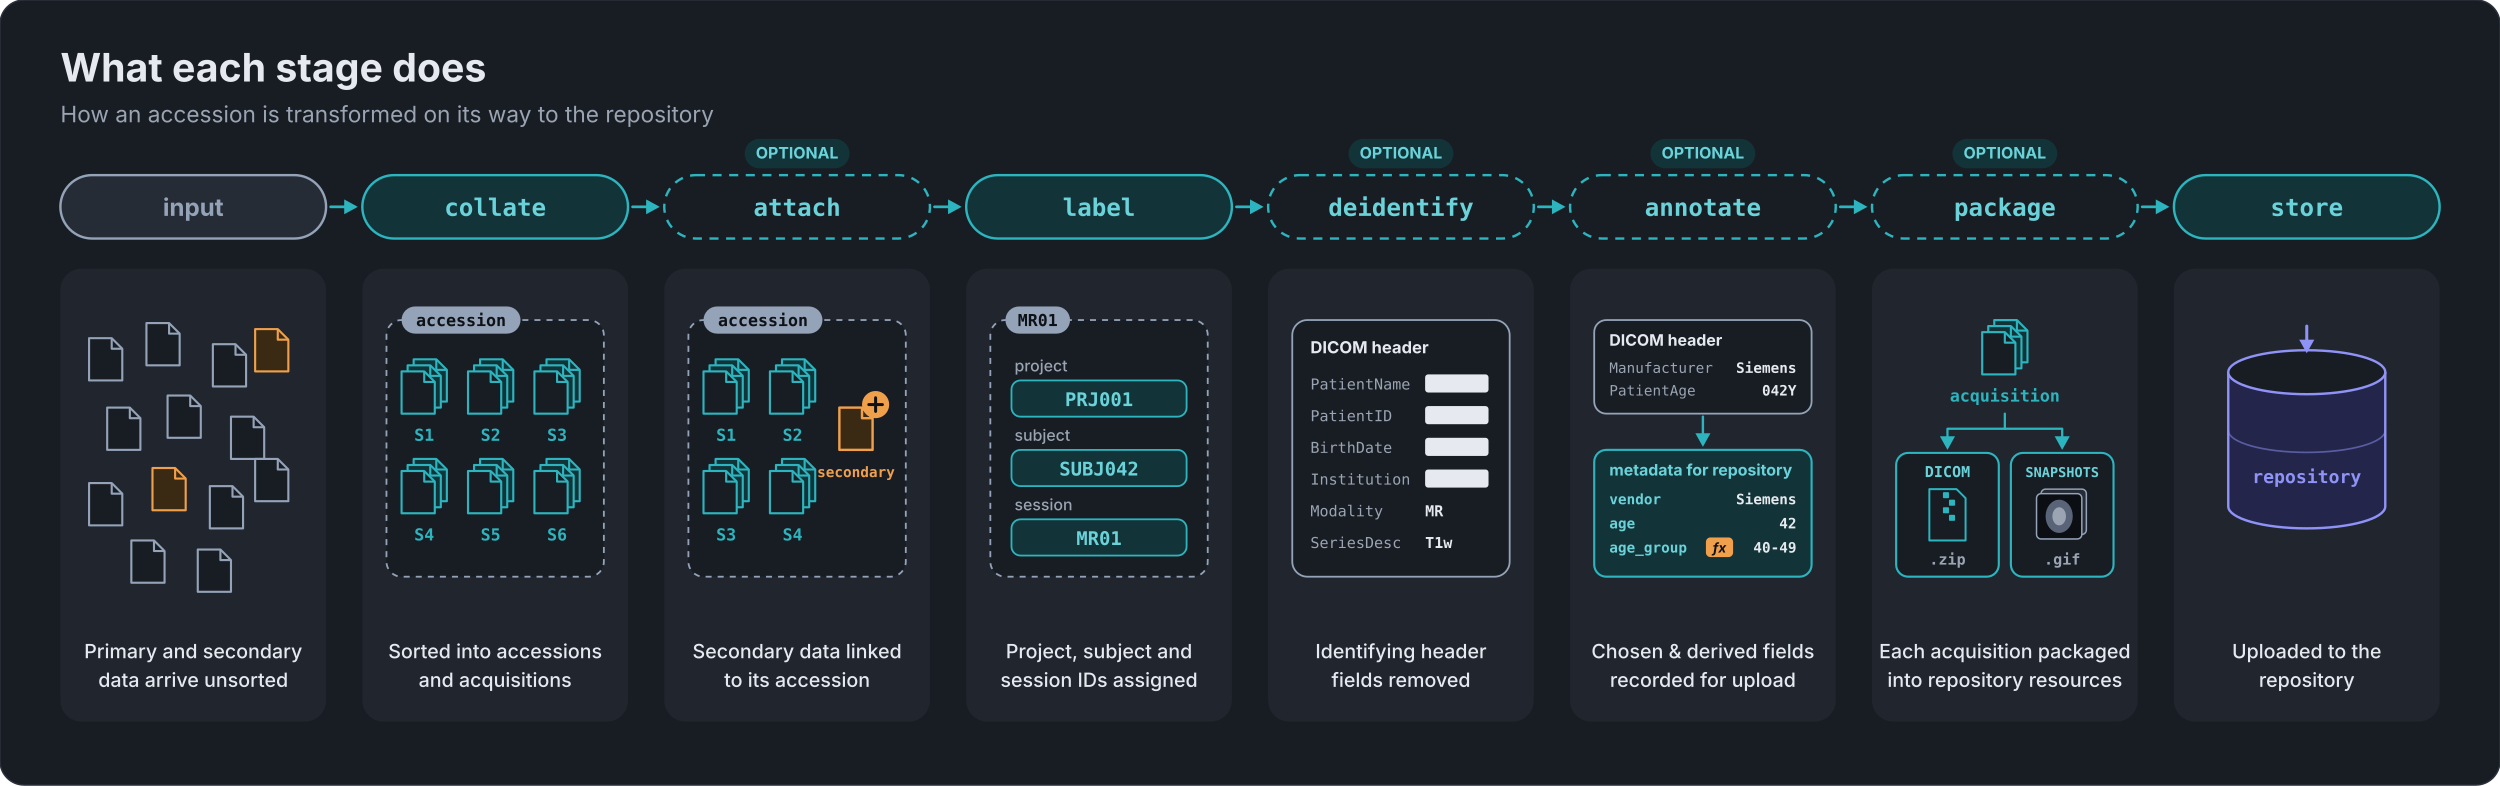
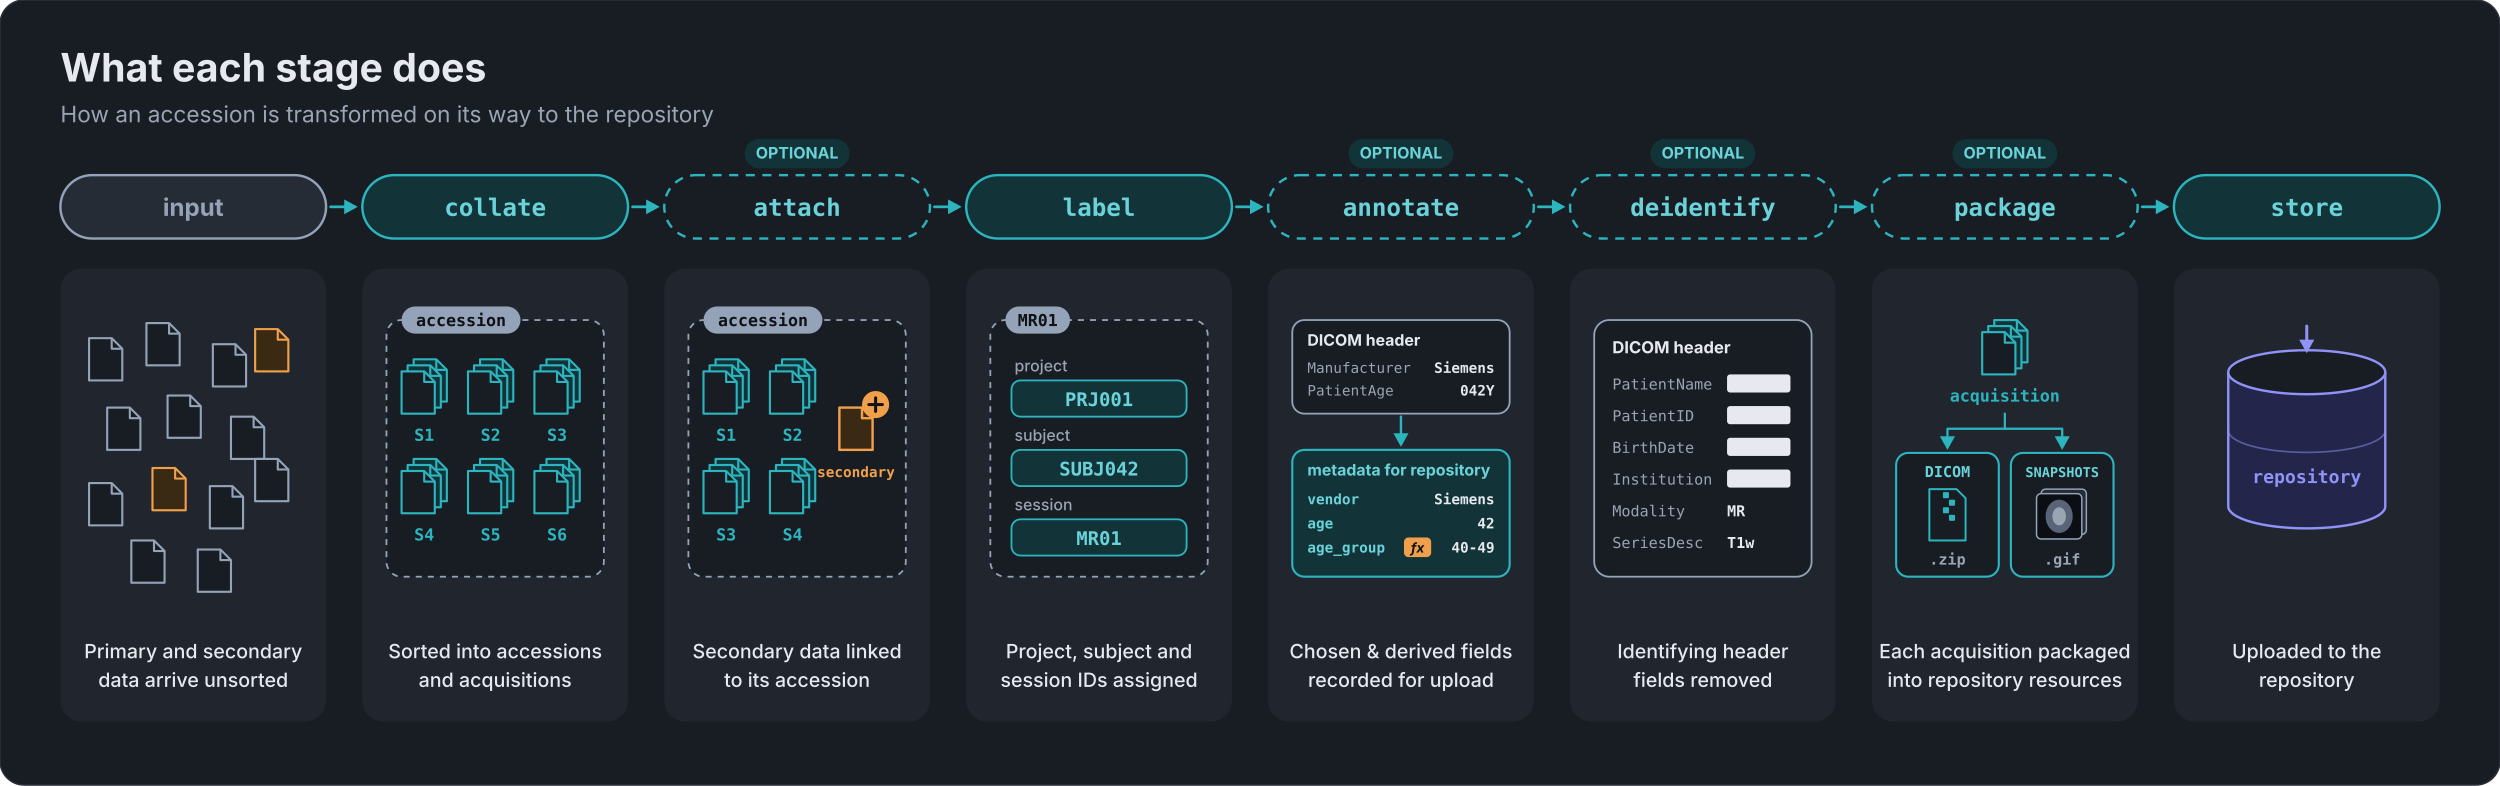
<svg xmlns="http://www.w3.org/2000/svg" width="1656" height="520" viewBox="0 0 1656 520">
  <g id="background">
    <rect x="0" y="0" width="1656" height="520" rx="16" fill="#181C23" stroke="#2A303A" stroke-width="1" />
  </g>
  <g id="title">
    <text x="40" y="54" font-family="Inter, 'Helvetica Neue', Helvetica, Arial, sans-serif" font-size="26" font-weight="700" fill="#E6EAF0" text-anchor="start">What each stage does</text>
    <text x="40" y="81" font-family="Inter, 'Helvetica Neue', Helvetica, Arial, sans-serif" font-size="15" font-weight="400" fill="#9AA4B2" text-anchor="start">How an accession is transformed on its way to the repository</text>
  </g>
  <g id="column-incoming">
    <g id="header">
      <rect x="40" y="116" width="176" height="42" rx="21" fill="#262C36" stroke="#94A3B8" stroke-width="1.6" />
      <text x="128.0" y="143" font-family="Inter, 'Helvetica Neue', Helvetica, Arial, sans-serif" font-size="16" font-weight="700" fill="#94A3B8" text-anchor="middle">input</text>
    </g>
    <rect x="40" y="178" width="176" height="300" rx="14" fill="#20252E" stroke="none" stroke-width="0" />
    <g id="illustration">
      <g id="file">
        <path d="M59.0,224 h15 l7,7 v21 h-22 z" fill="#181C23" stroke="#94A3B8" stroke-width="1.4" stroke-linejoin="round" />
        <path d="M74.0,224 v7 h7" fill="none" stroke="#94A3B8" stroke-width="1.4" stroke-linejoin="round" />
      </g>
      <g id="file-2">
        <path d="M97.0,214 h15 l7,7 v21 h-22 z" fill="#181C23" stroke="#94A3B8" stroke-width="1.4" stroke-linejoin="round" />
        <path d="M112.0,214 v7 h7" fill="none" stroke="#94A3B8" stroke-width="1.4" stroke-linejoin="round" />
      </g>
      <g id="file-3">
        <path d="M141.0,228 h15 l7,7 v21 h-22 z" fill="#181C23" stroke="#94A3B8" stroke-width="1.4" stroke-linejoin="round" />
        <path d="M156.0,228 v7 h7" fill="none" stroke="#94A3B8" stroke-width="1.4" stroke-linejoin="round" />
      </g>
      <g id="file-4">
        <path d="M169.0,218 h15 l7,7 v21 h-22 z" fill="#3A2A14" stroke="#F0A04B" stroke-width="1.4" stroke-linejoin="round" />
        <path d="M184.0,218 v7 h7" fill="none" stroke="#F0A04B" stroke-width="1.4" stroke-linejoin="round" />
      </g>
      <g id="file-5">
        <path d="M71.0,270 h15 l7,7 v21 h-22 z" fill="#181C23" stroke="#94A3B8" stroke-width="1.4" stroke-linejoin="round" />
        <path d="M86.0,270 v7 h7" fill="none" stroke="#94A3B8" stroke-width="1.4" stroke-linejoin="round" />
      </g>
      <g id="file-6">
        <path d="M111.0,262 h15 l7,7 v21 h-22 z" fill="#181C23" stroke="#94A3B8" stroke-width="1.4" stroke-linejoin="round" />
        <path d="M126.0,262 v7 h7" fill="none" stroke="#94A3B8" stroke-width="1.4" stroke-linejoin="round" />
      </g>
      <g id="file-7">
        <path d="M153.0,276 h15 l7,7 v21 h-22 z" fill="#181C23" stroke="#94A3B8" stroke-width="1.4" stroke-linejoin="round" />
        <path d="M168.0,276 v7 h7" fill="none" stroke="#94A3B8" stroke-width="1.4" stroke-linejoin="round" />
      </g>
      <g id="file-8">
        <path d="M59.0,320 h15 l7,7 v21 h-22 z" fill="#181C23" stroke="#94A3B8" stroke-width="1.4" stroke-linejoin="round" />
        <path d="M74.0,320 v7 h7" fill="none" stroke="#94A3B8" stroke-width="1.4" stroke-linejoin="round" />
      </g>
      <g id="file-9">
        <path d="M101.0,310 h15 l7,7 v21 h-22 z" fill="#3A2A14" stroke="#F0A04B" stroke-width="1.4" stroke-linejoin="round" />
        <path d="M116.0,310 v7 h7" fill="none" stroke="#F0A04B" stroke-width="1.4" stroke-linejoin="round" />
      </g>
      <g id="file-10">
        <path d="M139.0,322 h15 l7,7 v21 h-22 z" fill="#181C23" stroke="#94A3B8" stroke-width="1.4" stroke-linejoin="round" />
        <path d="M154.0,322 v7 h7" fill="none" stroke="#94A3B8" stroke-width="1.4" stroke-linejoin="round" />
      </g>
      <g id="file-11">
        <path d="M169.0,304 h15 l7,7 v21 h-22 z" fill="#181C23" stroke="#94A3B8" stroke-width="1.4" stroke-linejoin="round" />
        <path d="M184.0,304 v7 h7" fill="none" stroke="#94A3B8" stroke-width="1.4" stroke-linejoin="round" />
      </g>
      <g id="file-12">
        <path d="M87.0,358 h15 l7,7 v21 h-22 z" fill="#181C23" stroke="#94A3B8" stroke-width="1.4" stroke-linejoin="round" />
        <path d="M102.0,358 v7 h7" fill="none" stroke="#94A3B8" stroke-width="1.4" stroke-linejoin="round" />
      </g>
      <g id="file-13">
        <path d="M131.0,364 h15 l7,7 v21 h-22 z" fill="#181C23" stroke="#94A3B8" stroke-width="1.4" stroke-linejoin="round" />
        <path d="M146.0,364 v7 h7" fill="none" stroke="#94A3B8" stroke-width="1.4" stroke-linejoin="round" />
      </g>
    </g>
    <g id="caption">
      <text x="128.0" y="436" font-family="Inter, 'Helvetica Neue', Helvetica, Arial, sans-serif" font-size="13" font-weight="500" fill="#E6EAF0" text-anchor="middle">Primary and secondary</text>
      <text x="128.0" y="455" font-family="Inter, 'Helvetica Neue', Helvetica, Arial, sans-serif" font-size="13" font-weight="500" fill="#E6EAF0" text-anchor="middle">data arrive unsorted</text>
    </g>
  </g>
  <g id="column-collate">
    <g id="header-2">
      <rect x="240" y="116" width="176" height="42" rx="21" fill="#123438" stroke="#2CB5BF" stroke-width="1.6" />
      <text x="328.0" y="143" font-family="'JetBrains Mono', Menlo, Consolas, monospace" font-size="16" font-weight="700" fill="#6AD3DA" text-anchor="middle">collate</text>
    </g>
    <g id="arrow">
      <line x1="219" y1="137.0" x2="229.0" y2="137.0" stroke="#2CB5BF" stroke-width="1.8" stroke-linecap="round" />
      <polygon points="237.0,137.0 228.0,132.1 228.0,141.9" fill="#2CB5BF" />
    </g>
    <rect x="240" y="178" width="176" height="300" rx="14" fill="#20252E" stroke="none" stroke-width="0" />
    <g id="illustration-2">
      <rect x="256.0" y="212" width="144" height="170" rx="10" fill="#181C23" stroke="#94A3B8" stroke-width="1.2" stroke-dasharray="4 4" />
      <rect x="266.0" y="203" width="78.8" height="18" rx="9" fill="#94A3B8" stroke="none" stroke-width="0" />
      <text x="305.4" y="216" font-family="'JetBrains Mono', Menlo, Consolas, monospace" font-size="11" font-weight="600" fill="#0E1116" text-anchor="middle">accession</text>
      <g id="series">
        <g id="file-14">
          <path d="M274.0,238 h15 l7,7 v21 h-22 z" fill="#123438" stroke="#2CB5BF" stroke-width="1.4" stroke-linejoin="round" />
          <path d="M289.0,238 v7 h7" fill="none" stroke="#2CB5BF" stroke-width="1.4" stroke-linejoin="round" />
        </g>
        <g id="file-15">
          <path d="M270.0,242 h15 l7,7 v21 h-22 z" fill="#123438" stroke="#2CB5BF" stroke-width="1.4" stroke-linejoin="round" />
          <path d="M285.0,242 v7 h7" fill="none" stroke="#2CB5BF" stroke-width="1.4" stroke-linejoin="round" />
        </g>
        <g id="file-16">
          <path d="M266.0,246 h15 l7,7 v21 h-22 z" fill="#181C23" stroke="#2CB5BF" stroke-width="1.4" stroke-linejoin="round" />
          <path d="M281.0,246 v7 h7" fill="none" stroke="#2CB5BF" stroke-width="1.4" stroke-linejoin="round" />
        </g>
        <text x="281.0" y="292" font-family="'JetBrains Mono', Menlo, Consolas, monospace" font-size="11" font-weight="600" fill="#2CB5BF" text-anchor="middle">S1</text>
      </g>
      <g id="series-2">
        <g id="file-17">
          <path d="M318.0,238 h15 l7,7 v21 h-22 z" fill="#123438" stroke="#2CB5BF" stroke-width="1.4" stroke-linejoin="round" />
          <path d="M333.0,238 v7 h7" fill="none" stroke="#2CB5BF" stroke-width="1.4" stroke-linejoin="round" />
        </g>
        <g id="file-18">
          <path d="M314.0,242 h15 l7,7 v21 h-22 z" fill="#123438" stroke="#2CB5BF" stroke-width="1.4" stroke-linejoin="round" />
          <path d="M329.0,242 v7 h7" fill="none" stroke="#2CB5BF" stroke-width="1.4" stroke-linejoin="round" />
        </g>
        <g id="file-19">
          <path d="M310.0,246 h15 l7,7 v21 h-22 z" fill="#181C23" stroke="#2CB5BF" stroke-width="1.4" stroke-linejoin="round" />
          <path d="M325.0,246 v7 h7" fill="none" stroke="#2CB5BF" stroke-width="1.4" stroke-linejoin="round" />
        </g>
        <text x="325.0" y="292" font-family="'JetBrains Mono', Menlo, Consolas, monospace" font-size="11" font-weight="600" fill="#2CB5BF" text-anchor="middle">S2</text>
      </g>
      <g id="series-3">
        <g id="file-20">
          <path d="M362.0,238 h15 l7,7 v21 h-22 z" fill="#123438" stroke="#2CB5BF" stroke-width="1.4" stroke-linejoin="round" />
          <path d="M377.0,238 v7 h7" fill="none" stroke="#2CB5BF" stroke-width="1.4" stroke-linejoin="round" />
        </g>
        <g id="file-21">
          <path d="M358.0,242 h15 l7,7 v21 h-22 z" fill="#123438" stroke="#2CB5BF" stroke-width="1.4" stroke-linejoin="round" />
          <path d="M373.0,242 v7 h7" fill="none" stroke="#2CB5BF" stroke-width="1.4" stroke-linejoin="round" />
        </g>
        <g id="file-22">
          <path d="M354.0,246 h15 l7,7 v21 h-22 z" fill="#181C23" stroke="#2CB5BF" stroke-width="1.4" stroke-linejoin="round" />
          <path d="M369.0,246 v7 h7" fill="none" stroke="#2CB5BF" stroke-width="1.4" stroke-linejoin="round" />
        </g>
        <text x="369.0" y="292" font-family="'JetBrains Mono', Menlo, Consolas, monospace" font-size="11" font-weight="600" fill="#2CB5BF" text-anchor="middle">S3</text>
      </g>
      <g id="series-4">
        <g id="file-23">
          <path d="M274.0,304 h15 l7,7 v21 h-22 z" fill="#123438" stroke="#2CB5BF" stroke-width="1.4" stroke-linejoin="round" />
          <path d="M289.0,304 v7 h7" fill="none" stroke="#2CB5BF" stroke-width="1.4" stroke-linejoin="round" />
        </g>
        <g id="file-24">
          <path d="M270.0,308 h15 l7,7 v21 h-22 z" fill="#123438" stroke="#2CB5BF" stroke-width="1.4" stroke-linejoin="round" />
          <path d="M285.0,308 v7 h7" fill="none" stroke="#2CB5BF" stroke-width="1.4" stroke-linejoin="round" />
        </g>
        <g id="file-25">
          <path d="M266.0,312 h15 l7,7 v21 h-22 z" fill="#181C23" stroke="#2CB5BF" stroke-width="1.4" stroke-linejoin="round" />
          <path d="M281.0,312 v7 h7" fill="none" stroke="#2CB5BF" stroke-width="1.4" stroke-linejoin="round" />
        </g>
        <text x="281.0" y="358" font-family="'JetBrains Mono', Menlo, Consolas, monospace" font-size="11" font-weight="600" fill="#2CB5BF" text-anchor="middle">S4</text>
      </g>
      <g id="series-5">
        <g id="file-26">
          <path d="M318.0,304 h15 l7,7 v21 h-22 z" fill="#123438" stroke="#2CB5BF" stroke-width="1.4" stroke-linejoin="round" />
          <path d="M333.0,304 v7 h7" fill="none" stroke="#2CB5BF" stroke-width="1.4" stroke-linejoin="round" />
        </g>
        <g id="file-27">
          <path d="M314.0,308 h15 l7,7 v21 h-22 z" fill="#123438" stroke="#2CB5BF" stroke-width="1.4" stroke-linejoin="round" />
          <path d="M329.0,308 v7 h7" fill="none" stroke="#2CB5BF" stroke-width="1.4" stroke-linejoin="round" />
        </g>
        <g id="file-28">
          <path d="M310.0,312 h15 l7,7 v21 h-22 z" fill="#181C23" stroke="#2CB5BF" stroke-width="1.4" stroke-linejoin="round" />
          <path d="M325.0,312 v7 h7" fill="none" stroke="#2CB5BF" stroke-width="1.4" stroke-linejoin="round" />
        </g>
        <text x="325.0" y="358" font-family="'JetBrains Mono', Menlo, Consolas, monospace" font-size="11" font-weight="600" fill="#2CB5BF" text-anchor="middle">S5</text>
      </g>
      <g id="series-6">
        <g id="file-29">
          <path d="M362.0,304 h15 l7,7 v21 h-22 z" fill="#123438" stroke="#2CB5BF" stroke-width="1.4" stroke-linejoin="round" />
          <path d="M377.0,304 v7 h7" fill="none" stroke="#2CB5BF" stroke-width="1.4" stroke-linejoin="round" />
        </g>
        <g id="file-30">
          <path d="M358.0,308 h15 l7,7 v21 h-22 z" fill="#123438" stroke="#2CB5BF" stroke-width="1.4" stroke-linejoin="round" />
          <path d="M373.0,308 v7 h7" fill="none" stroke="#2CB5BF" stroke-width="1.4" stroke-linejoin="round" />
        </g>
        <g id="file-31">
          <path d="M354.0,312 h15 l7,7 v21 h-22 z" fill="#181C23" stroke="#2CB5BF" stroke-width="1.4" stroke-linejoin="round" />
          <path d="M369.0,312 v7 h7" fill="none" stroke="#2CB5BF" stroke-width="1.4" stroke-linejoin="round" />
        </g>
        <text x="369.0" y="358" font-family="'JetBrains Mono', Menlo, Consolas, monospace" font-size="11" font-weight="600" fill="#2CB5BF" text-anchor="middle">S6</text>
      </g>
    </g>
    <g id="caption-2">
      <text x="328.0" y="436" font-family="Inter, 'Helvetica Neue', Helvetica, Arial, sans-serif" font-size="13" font-weight="500" fill="#E6EAF0" text-anchor="middle">Sorted into accessions</text>
      <text x="328.0" y="455" font-family="Inter, 'Helvetica Neue', Helvetica, Arial, sans-serif" font-size="13" font-weight="500" fill="#E6EAF0" text-anchor="middle">and acquisitions</text>
    </g>
  </g>
  <g id="column-attach">
    <g id="header-3">
      <rect x="440" y="116" width="176" height="42" rx="21" fill="#181C23" stroke="#2CB5BF" stroke-width="1.6" stroke-dasharray="6 5" />
      <text x="528.0" y="143" font-family="'JetBrains Mono', Menlo, Consolas, monospace" font-size="16" font-weight="700" fill="#6AD3DA" text-anchor="middle">attach</text>
    </g>
    <g id="tag">
      <rect x="493.28" y="92" width="69.44" height="19.5" rx="9.75" fill="#123438" stroke="none" stroke-width="0" />
      <text x="528.0" y="105.0" font-family="Inter, 'Helvetica Neue', Helvetica, Arial, sans-serif" font-size="10.5" font-weight="700" fill="#6AD3DA" text-anchor="middle">OPTIONAL</text>
    </g>
    <g id="arrow-2">
      <line x1="419" y1="137.0" x2="429.0" y2="137.0" stroke="#2CB5BF" stroke-width="1.8" stroke-linecap="round" />
      <polygon points="437.0,137.0 428.0,132.1 428.0,141.9" fill="#2CB5BF" />
    </g>
    <rect x="440" y="178" width="176" height="300" rx="14" fill="#20252E" stroke="none" stroke-width="0" />
    <g id="illustration-3">
      <rect x="456.0" y="212" width="144" height="170" rx="10" fill="#181C23" stroke="#94A3B8" stroke-width="1.2" stroke-dasharray="4 4" />
      <rect x="466.0" y="203" width="78.8" height="18" rx="9" fill="#94A3B8" stroke="none" stroke-width="0" />
      <text x="505.4" y="216" font-family="'JetBrains Mono', Menlo, Consolas, monospace" font-size="11" font-weight="600" fill="#0E1116" text-anchor="middle">accession</text>
      <g id="series-7">
        <g id="file-32">
          <path d="M474.0,238 h15 l7,7 v21 h-22 z" fill="#123438" stroke="#2CB5BF" stroke-width="1.4" stroke-linejoin="round" />
          <path d="M489.0,238 v7 h7" fill="none" stroke="#2CB5BF" stroke-width="1.4" stroke-linejoin="round" />
        </g>
        <g id="file-33">
          <path d="M470.0,242 h15 l7,7 v21 h-22 z" fill="#123438" stroke="#2CB5BF" stroke-width="1.4" stroke-linejoin="round" />
          <path d="M485.0,242 v7 h7" fill="none" stroke="#2CB5BF" stroke-width="1.4" stroke-linejoin="round" />
        </g>
        <g id="file-34">
          <path d="M466.0,246 h15 l7,7 v21 h-22 z" fill="#181C23" stroke="#2CB5BF" stroke-width="1.4" stroke-linejoin="round" />
          <path d="M481.0,246 v7 h7" fill="none" stroke="#2CB5BF" stroke-width="1.4" stroke-linejoin="round" />
        </g>
        <text x="481.0" y="292" font-family="'JetBrains Mono', Menlo, Consolas, monospace" font-size="11" font-weight="600" fill="#2CB5BF" text-anchor="middle">S1</text>
      </g>
      <g id="series-8">
        <g id="file-35">
          <path d="M518.0,238 h15 l7,7 v21 h-22 z" fill="#123438" stroke="#2CB5BF" stroke-width="1.4" stroke-linejoin="round" />
          <path d="M533.0,238 v7 h7" fill="none" stroke="#2CB5BF" stroke-width="1.4" stroke-linejoin="round" />
        </g>
        <g id="file-36">
          <path d="M514.0,242 h15 l7,7 v21 h-22 z" fill="#123438" stroke="#2CB5BF" stroke-width="1.4" stroke-linejoin="round" />
          <path d="M529.0,242 v7 h7" fill="none" stroke="#2CB5BF" stroke-width="1.4" stroke-linejoin="round" />
        </g>
        <g id="file-37">
          <path d="M510.0,246 h15 l7,7 v21 h-22 z" fill="#181C23" stroke="#2CB5BF" stroke-width="1.4" stroke-linejoin="round" />
          <path d="M525.0,246 v7 h7" fill="none" stroke="#2CB5BF" stroke-width="1.4" stroke-linejoin="round" />
        </g>
        <text x="525.0" y="292" font-family="'JetBrains Mono', Menlo, Consolas, monospace" font-size="11" font-weight="600" fill="#2CB5BF" text-anchor="middle">S2</text>
      </g>
      <g id="series-9">
        <g id="file-38">
          <path d="M474.0,304 h15 l7,7 v21 h-22 z" fill="#123438" stroke="#2CB5BF" stroke-width="1.4" stroke-linejoin="round" />
          <path d="M489.0,304 v7 h7" fill="none" stroke="#2CB5BF" stroke-width="1.4" stroke-linejoin="round" />
        </g>
        <g id="file-39">
          <path d="M470.0,308 h15 l7,7 v21 h-22 z" fill="#123438" stroke="#2CB5BF" stroke-width="1.4" stroke-linejoin="round" />
          <path d="M485.0,308 v7 h7" fill="none" stroke="#2CB5BF" stroke-width="1.4" stroke-linejoin="round" />
        </g>
        <g id="file-40">
          <path d="M466.0,312 h15 l7,7 v21 h-22 z" fill="#181C23" stroke="#2CB5BF" stroke-width="1.4" stroke-linejoin="round" />
          <path d="M481.0,312 v7 h7" fill="none" stroke="#2CB5BF" stroke-width="1.4" stroke-linejoin="round" />
        </g>
        <text x="481.0" y="358" font-family="'JetBrains Mono', Menlo, Consolas, monospace" font-size="11" font-weight="600" fill="#2CB5BF" text-anchor="middle">S3</text>
      </g>
      <g id="series-10">
        <g id="file-41">
          <path d="M518.0,304 h15 l7,7 v21 h-22 z" fill="#123438" stroke="#2CB5BF" stroke-width="1.4" stroke-linejoin="round" />
          <path d="M533.0,304 v7 h7" fill="none" stroke="#2CB5BF" stroke-width="1.4" stroke-linejoin="round" />
        </g>
        <g id="file-42">
          <path d="M514.0,308 h15 l7,7 v21 h-22 z" fill="#123438" stroke="#2CB5BF" stroke-width="1.4" stroke-linejoin="round" />
          <path d="M529.0,308 v7 h7" fill="none" stroke="#2CB5BF" stroke-width="1.4" stroke-linejoin="round" />
        </g>
        <g id="file-43">
          <path d="M510.0,312 h15 l7,7 v21 h-22 z" fill="#181C23" stroke="#2CB5BF" stroke-width="1.4" stroke-linejoin="round" />
          <path d="M525.0,312 v7 h7" fill="none" stroke="#2CB5BF" stroke-width="1.4" stroke-linejoin="round" />
        </g>
        <text x="525.0" y="358" font-family="'JetBrains Mono', Menlo, Consolas, monospace" font-size="11" font-weight="600" fill="#2CB5BF" text-anchor="middle">S4</text>
      </g>
      <g id="file-44">
        <path d="M556.0,270 h15 l7,7 v21 h-22 z" fill="#3A2A14" stroke="#F0A04B" stroke-width="1.6" stroke-linejoin="round" />
        <path d="M571.0,270 v7 h7" fill="none" stroke="#F0A04B" stroke-width="1.6" stroke-linejoin="round" />
      </g>
      <text x="567.0" y="316" font-family="'JetBrains Mono', Menlo, Consolas, monospace" font-size="9.5" font-weight="600" fill="#F0A04B" text-anchor="middle">secondary</text>
      <g id="plus">
        <circle cx="580.0" cy="268" r="9" fill="#F0A04B" />
        <line x1="575.5" y1="268" x2="584.5" y2="268" stroke="#0E1116" stroke-width="2" stroke-linecap="round" />
        <line x1="580.0" y1="263.5" x2="580.0" y2="272.5" stroke="#0E1116" stroke-width="2" stroke-linecap="round" />
      </g>
    </g>
    <g id="caption-3">
      <text x="528.0" y="436" font-family="Inter, 'Helvetica Neue', Helvetica, Arial, sans-serif" font-size="13" font-weight="500" fill="#E6EAF0" text-anchor="middle">Secondary data linked</text>
      <text x="528.0" y="455" font-family="Inter, 'Helvetica Neue', Helvetica, Arial, sans-serif" font-size="13" font-weight="500" fill="#E6EAF0" text-anchor="middle">to its accession</text>
    </g>
  </g>
  <g id="column-label">
    <g id="header-4">
      <rect x="640" y="116" width="176" height="42" rx="21" fill="#123438" stroke="#2CB5BF" stroke-width="1.6" />
      <text x="728.0" y="143" font-family="'JetBrains Mono', Menlo, Consolas, monospace" font-size="16" font-weight="700" fill="#6AD3DA" text-anchor="middle">label</text>
    </g>
    <g id="arrow-3">
      <line x1="619" y1="137.0" x2="629.0" y2="137.0" stroke="#2CB5BF" stroke-width="1.8" stroke-linecap="round" />
      <polygon points="637.0,137.0 628.0,132.1 628.0,141.9" fill="#2CB5BF" />
    </g>
    <rect x="640" y="178" width="176" height="300" rx="14" fill="#20252E" stroke="none" stroke-width="0" />
    <g id="illustration-4">
      <rect x="656.0" y="212" width="144" height="170" rx="10" fill="#181C23" stroke="#94A3B8" stroke-width="1.2" stroke-dasharray="4 4" />
      <rect x="666.0" y="203" width="42.8" height="18" rx="9" fill="#94A3B8" stroke="none" stroke-width="0" />
      <text x="687.4" y="216" font-family="'JetBrains Mono', Menlo, Consolas, monospace" font-size="11" font-weight="600" fill="#0E1116" text-anchor="middle">MR01</text>
      <g id="id-project">
        <text x="672.0" y="246" font-family="Inter, 'Helvetica Neue', Helvetica, Arial, sans-serif" font-size="10.5" font-weight="500" fill="#9AA4B2" text-anchor="start">project</text>
        <rect x="670.0" y="252" width="116" height="24" rx="6" fill="#123438" stroke="#2CB5BF" stroke-width="1.2" />
        <text x="728.0" y="269" font-family="'JetBrains Mono', Menlo, Consolas, monospace" font-size="12.5" font-weight="700" fill="#6AD3DA" text-anchor="middle">PRJ001</text>
      </g>
      <g id="id-subject">
        <text x="672.0" y="292" font-family="Inter, 'Helvetica Neue', Helvetica, Arial, sans-serif" font-size="10.5" font-weight="500" fill="#9AA4B2" text-anchor="start">subject</text>
        <rect x="670.0" y="298" width="116" height="24" rx="6" fill="#123438" stroke="#2CB5BF" stroke-width="1.2" />
        <text x="728.0" y="315" font-family="'JetBrains Mono', Menlo, Consolas, monospace" font-size="12.5" font-weight="700" fill="#6AD3DA" text-anchor="middle">SUBJ042</text>
      </g>
      <g id="id-session">
        <text x="672.0" y="338" font-family="Inter, 'Helvetica Neue', Helvetica, Arial, sans-serif" font-size="10.5" font-weight="500" fill="#9AA4B2" text-anchor="start">session</text>
        <rect x="670.0" y="344" width="116" height="24" rx="6" fill="#123438" stroke="#2CB5BF" stroke-width="1.2" />
        <text x="728.0" y="361" font-family="'JetBrains Mono', Menlo, Consolas, monospace" font-size="12.5" font-weight="700" fill="#6AD3DA" text-anchor="middle">MR01</text>
      </g>
    </g>
    <g id="caption-4">
      <text x="728.0" y="436" font-family="Inter, 'Helvetica Neue', Helvetica, Arial, sans-serif" font-size="13" font-weight="500" fill="#E6EAF0" text-anchor="middle">Project, subject and</text>
      <text x="728.0" y="455" font-family="Inter, 'Helvetica Neue', Helvetica, Arial, sans-serif" font-size="13" font-weight="500" fill="#E6EAF0" text-anchor="middle">session IDs assigned</text>
    </g>
  </g>
-   <g id="column-deidentify">
+   <g id="column-annotate">
    <g id="header-5">
      <rect x="840" y="116" width="176" height="42" rx="21" fill="#181C23" stroke="#2CB5BF" stroke-width="1.6" stroke-dasharray="6 5" />
-       <text x="928.0" y="143" font-family="'JetBrains Mono', Menlo, Consolas, monospace" font-size="16" font-weight="700" fill="#6AD3DA" text-anchor="middle">deidentify</text>
+       <text x="928.0" y="143" font-family="'JetBrains Mono', Menlo, Consolas, monospace" font-size="16" font-weight="700" fill="#6AD3DA" text-anchor="middle">annotate</text>
    </g>
    <g id="tag-2">
      <rect x="893.28" y="92" width="69.44" height="19.5" rx="9.75" fill="#123438" stroke="none" stroke-width="0" />
      <text x="928.0" y="105.0" font-family="Inter, 'Helvetica Neue', Helvetica, Arial, sans-serif" font-size="10.5" font-weight="700" fill="#6AD3DA" text-anchor="middle">OPTIONAL</text>
    </g>
    <g id="arrow-4">
      <line x1="819" y1="137.0" x2="829.0" y2="137.0" stroke="#2CB5BF" stroke-width="1.8" stroke-linecap="round" />
      <polygon points="837.0,137.0 828.0,132.1 828.0,141.9" fill="#2CB5BF" />
    </g>
    <rect x="840" y="178" width="176" height="300" rx="14" fill="#20252E" stroke="none" stroke-width="0" />
    <g id="illustration-5">
      <g id="header-card">
-         <rect x="856.0" y="212" width="144" height="170" rx="10" fill="#181C23" stroke="#94A3B8" stroke-width="1.2" />
-         <text x="868.0" y="234" font-family="Inter, 'Helvetica Neue', Helvetica, Arial, sans-serif" font-size="11" font-weight="700" fill="#E6EAF0" text-anchor="start">DICOM header</text>
-         <text x="868.0" y="258" font-family="'JetBrains Mono', Menlo, Consolas, monospace" font-size="10" font-weight="500" fill="#9AA4B2" text-anchor="start">PatientName</text>
-         <rect x="944.0" y="248" width="42" height="12" rx="2" fill="#E6EAF0" stroke="none" stroke-width="0" />
-         <text x="868.0" y="279" font-family="'JetBrains Mono', Menlo, Consolas, monospace" font-size="10" font-weight="500" fill="#9AA4B2" text-anchor="start">PatientID</text>
-         <rect x="944.0" y="269" width="42" height="12" rx="2" fill="#E6EAF0" stroke="none" stroke-width="0" />
-         <text x="868.0" y="300" font-family="'JetBrains Mono', Menlo, Consolas, monospace" font-size="10" font-weight="500" fill="#9AA4B2" text-anchor="start">BirthDate</text>
-         <rect x="944.0" y="290" width="42" height="12" rx="2" fill="#E6EAF0" stroke="none" stroke-width="0" />
-         <text x="868.0" y="321" font-family="'JetBrains Mono', Menlo, Consolas, monospace" font-size="10" font-weight="500" fill="#9AA4B2" text-anchor="start">Institution</text>
-         <rect x="944.0" y="311" width="42" height="12" rx="2" fill="#E6EAF0" stroke="none" stroke-width="0" />
-         <text x="868.0" y="342" font-family="'JetBrains Mono', Menlo, Consolas, monospace" font-size="10" font-weight="500" fill="#9AA4B2" text-anchor="start">Modality</text>
-         <text x="944.0" y="342" font-family="'JetBrains Mono', Menlo, Consolas, monospace" font-size="10" font-weight="600" fill="#E6EAF0" text-anchor="start">MR</text>
-         <text x="868.0" y="363" font-family="'JetBrains Mono', Menlo, Consolas, monospace" font-size="10" font-weight="500" fill="#9AA4B2" text-anchor="start">SeriesDesc</text>
-         <text x="944.0" y="363" font-family="'JetBrains Mono', Menlo, Consolas, monospace" font-size="10" font-weight="600" fill="#E6EAF0" text-anchor="start">T1w</text>
+         <rect x="856.0" y="212" width="144" height="62" rx="8" fill="#181C23" stroke="#94A3B8" stroke-width="1.2" />
+         <text x="866.0" y="229" font-family="Inter, 'Helvetica Neue', Helvetica, Arial, sans-serif" font-size="10.5" font-weight="700" fill="#E6EAF0" text-anchor="start">DICOM header</text>
+         <text x="866.0" y="247" font-family="'JetBrains Mono', Menlo, Consolas, monospace" font-size="9.5" font-weight="500" fill="#9AA4B2" text-anchor="start">Manufacturer</text>
+         <text x="990.0" y="247" font-family="'JetBrains Mono', Menlo, Consolas, monospace" font-size="9.5" font-weight="600" fill="#E6EAF0" text-anchor="end">Siemens</text>
+         <text x="866.0" y="262" font-family="'JetBrains Mono', Menlo, Consolas, monospace" font-size="9.5" font-weight="500" fill="#9AA4B2" text-anchor="start">PatientAge</text>
+         <text x="990.0" y="262" font-family="'JetBrains Mono', Menlo, Consolas, monospace" font-size="9.5" font-weight="600" fill="#E6EAF0" text-anchor="end">042Y</text>
+       </g>
+       <g id="arrow-fields">
+         <line x1="928.0" y1="276" x2="928.0" y2="288.0" stroke="#2CB5BF" stroke-width="1.6" stroke-linecap="round" />
+         <polygon points="928.0,296.0 933.0,287.0 923.0,287.0" fill="#2CB5BF" />
+       </g>
+       <g id="metadata-card">
+         <rect x="856.0" y="298" width="144" height="84" rx="8" fill="#123438" stroke="#2CB5BF" stroke-width="1.4" />
+         <text x="866.0" y="315" font-family="Inter, 'Helvetica Neue', Helvetica, Arial, sans-serif" font-size="10.5" font-weight="700" fill="#6AD3DA" text-anchor="start">metadata for repository</text>
+         <text x="866.0" y="334" font-family="'JetBrains Mono', Menlo, Consolas, monospace" font-size="9.5" font-weight="600" fill="#6AD3DA" text-anchor="start">vendor</text>
+         <text x="990.0" y="334" font-family="'JetBrains Mono', Menlo, Consolas, monospace" font-size="9.5" font-weight="600" fill="#E6EAF0" text-anchor="end">Siemens</text>
+         <text x="866.0" y="350" font-family="'JetBrains Mono', Menlo, Consolas, monospace" font-size="9.5" font-weight="600" fill="#6AD3DA" text-anchor="start">age</text>
+         <text x="990.0" y="350" font-family="'JetBrains Mono', Menlo, Consolas, monospace" font-size="9.5" font-weight="600" fill="#E6EAF0" text-anchor="end">42</text>
+         <text x="866.0" y="366" font-family="'JetBrains Mono', Menlo, Consolas, monospace" font-size="9.5" font-weight="600" fill="#6AD3DA" text-anchor="start">age_group</text>
+         <text x="990.0" y="366" font-family="'JetBrains Mono', Menlo, Consolas, monospace" font-size="9.5" font-weight="600" fill="#E6EAF0" text-anchor="end">40-49</text>
+         <rect x="930.0" y="356" width="18" height="13" rx="3" fill="#F0A04B" stroke="none" stroke-width="0" />
+         <text x="939.0" y="366" font-family="Inter, 'Helvetica Neue', Helvetica, Arial, sans-serif" font-size="9" font-weight="700" fill="#0E1116" text-anchor="middle" font-style="italic">fx</text>
      </g>
    </g>
    <g id="caption-5">
-       <text x="928.0" y="436" font-family="Inter, 'Helvetica Neue', Helvetica, Arial, sans-serif" font-size="13" font-weight="500" fill="#E6EAF0" text-anchor="middle">Identifying header</text>
-       <text x="928.0" y="455" font-family="Inter, 'Helvetica Neue', Helvetica, Arial, sans-serif" font-size="13" font-weight="500" fill="#E6EAF0" text-anchor="middle">fields removed</text>
-     </g>
-   </g>
-   <g id="column-annotate">
+       <text x="928.0" y="436" font-family="Inter, 'Helvetica Neue', Helvetica, Arial, sans-serif" font-size="13" font-weight="500" fill="#E6EAF0" text-anchor="middle">Chosen &amp; derived fields</text>
+       <text x="928.0" y="455" font-family="Inter, 'Helvetica Neue', Helvetica, Arial, sans-serif" font-size="13" font-weight="500" fill="#E6EAF0" text-anchor="middle">recorded for upload</text>
+     </g>
+   </g>
+   <g id="column-deidentify">
    <g id="header-6">
      <rect x="1040" y="116" width="176" height="42" rx="21" fill="#181C23" stroke="#2CB5BF" stroke-width="1.6" stroke-dasharray="6 5" />
-       <text x="1128.0" y="143" font-family="'JetBrains Mono', Menlo, Consolas, monospace" font-size="16" font-weight="700" fill="#6AD3DA" text-anchor="middle">annotate</text>
+       <text x="1128.0" y="143" font-family="'JetBrains Mono', Menlo, Consolas, monospace" font-size="16" font-weight="700" fill="#6AD3DA" text-anchor="middle">deidentify</text>
    </g>
    <g id="tag-3">
      <rect x="1093.28" y="92" width="69.44" height="19.5" rx="9.75" fill="#123438" stroke="none" stroke-width="0" />
      <text x="1128.0" y="105.0" font-family="Inter, 'Helvetica Neue', Helvetica, Arial, sans-serif" font-size="10.5" font-weight="700" fill="#6AD3DA" text-anchor="middle">OPTIONAL</text>
    </g>
    <g id="arrow-5">
      <line x1="1019" y1="137.0" x2="1029.0" y2="137.0" stroke="#2CB5BF" stroke-width="1.8" stroke-linecap="round" />
      <polygon points="1037.0,137.0 1028.0,132.1 1028.0,141.9" fill="#2CB5BF" />
    </g>
    <rect x="1040" y="178" width="176" height="300" rx="14" fill="#20252E" stroke="none" stroke-width="0" />
    <g id="illustration-6">
      <g id="header-card-2">
-         <rect x="1056.0" y="212" width="144" height="62" rx="8" fill="#181C23" stroke="#94A3B8" stroke-width="1.2" />
-         <text x="1066.0" y="229" font-family="Inter, 'Helvetica Neue', Helvetica, Arial, sans-serif" font-size="10.5" font-weight="700" fill="#E6EAF0" text-anchor="start">DICOM header</text>
-         <text x="1066.0" y="247" font-family="'JetBrains Mono', Menlo, Consolas, monospace" font-size="9.5" font-weight="500" fill="#9AA4B2" text-anchor="start">Manufacturer</text>
-         <text x="1190.0" y="247" font-family="'JetBrains Mono', Menlo, Consolas, monospace" font-size="9.5" font-weight="600" fill="#E6EAF0" text-anchor="end">Siemens</text>
-         <text x="1066.0" y="262" font-family="'JetBrains Mono', Menlo, Consolas, monospace" font-size="9.5" font-weight="500" fill="#9AA4B2" text-anchor="start">PatientAge</text>
-         <text x="1190.0" y="262" font-family="'JetBrains Mono', Menlo, Consolas, monospace" font-size="9.5" font-weight="600" fill="#E6EAF0" text-anchor="end">042Y</text>
-       </g>
-       <g id="arrow-fields">
-         <line x1="1128.0" y1="276" x2="1128.0" y2="288.0" stroke="#2CB5BF" stroke-width="1.6" stroke-linecap="round" />
-         <polygon points="1128.0,296.0 1133.0,287.0 1123.0,287.0" fill="#2CB5BF" />
-       </g>
-       <g id="metadata-card">
-         <rect x="1056.0" y="298" width="144" height="84" rx="8" fill="#123438" stroke="#2CB5BF" stroke-width="1.4" />
-         <text x="1066.0" y="315" font-family="Inter, 'Helvetica Neue', Helvetica, Arial, sans-serif" font-size="10.5" font-weight="700" fill="#6AD3DA" text-anchor="start">metadata for repository</text>
-         <text x="1066.0" y="334" font-family="'JetBrains Mono', Menlo, Consolas, monospace" font-size="9.5" font-weight="600" fill="#6AD3DA" text-anchor="start">vendor</text>
-         <text x="1190.0" y="334" font-family="'JetBrains Mono', Menlo, Consolas, monospace" font-size="9.5" font-weight="600" fill="#E6EAF0" text-anchor="end">Siemens</text>
-         <text x="1066.0" y="350" font-family="'JetBrains Mono', Menlo, Consolas, monospace" font-size="9.5" font-weight="600" fill="#6AD3DA" text-anchor="start">age</text>
-         <text x="1190.0" y="350" font-family="'JetBrains Mono', Menlo, Consolas, monospace" font-size="9.5" font-weight="600" fill="#E6EAF0" text-anchor="end">42</text>
-         <text x="1066.0" y="366" font-family="'JetBrains Mono', Menlo, Consolas, monospace" font-size="9.5" font-weight="600" fill="#6AD3DA" text-anchor="start">age_group</text>
-         <text x="1190.0" y="366" font-family="'JetBrains Mono', Menlo, Consolas, monospace" font-size="9.5" font-weight="600" fill="#E6EAF0" text-anchor="end">40-49</text>
-         <rect x="1130.0" y="356" width="18" height="13" rx="3" fill="#F0A04B" stroke="none" stroke-width="0" />
-         <text x="1139.0" y="366" font-family="Inter, 'Helvetica Neue', Helvetica, Arial, sans-serif" font-size="9" font-weight="700" fill="#0E1116" text-anchor="middle" font-style="italic">fx</text>
+         <rect x="1056.0" y="212" width="144" height="170" rx="10" fill="#181C23" stroke="#94A3B8" stroke-width="1.2" />
+         <text x="1068.0" y="234" font-family="Inter, 'Helvetica Neue', Helvetica, Arial, sans-serif" font-size="11" font-weight="700" fill="#E6EAF0" text-anchor="start">DICOM header</text>
+         <text x="1068.0" y="258" font-family="'JetBrains Mono', Menlo, Consolas, monospace" font-size="10" font-weight="500" fill="#9AA4B2" text-anchor="start">PatientName</text>
+         <rect x="1144.0" y="248" width="42" height="12" rx="2" fill="#E6EAF0" stroke="none" stroke-width="0" />
+         <text x="1068.0" y="279" font-family="'JetBrains Mono', Menlo, Consolas, monospace" font-size="10" font-weight="500" fill="#9AA4B2" text-anchor="start">PatientID</text>
+         <rect x="1144.0" y="269" width="42" height="12" rx="2" fill="#E6EAF0" stroke="none" stroke-width="0" />
+         <text x="1068.0" y="300" font-family="'JetBrains Mono', Menlo, Consolas, monospace" font-size="10" font-weight="500" fill="#9AA4B2" text-anchor="start">BirthDate</text>
+         <rect x="1144.0" y="290" width="42" height="12" rx="2" fill="#E6EAF0" stroke="none" stroke-width="0" />
+         <text x="1068.0" y="321" font-family="'JetBrains Mono', Menlo, Consolas, monospace" font-size="10" font-weight="500" fill="#9AA4B2" text-anchor="start">Institution</text>
+         <rect x="1144.0" y="311" width="42" height="12" rx="2" fill="#E6EAF0" stroke="none" stroke-width="0" />
+         <text x="1068.0" y="342" font-family="'JetBrains Mono', Menlo, Consolas, monospace" font-size="10" font-weight="500" fill="#9AA4B2" text-anchor="start">Modality</text>
+         <text x="1144.0" y="342" font-family="'JetBrains Mono', Menlo, Consolas, monospace" font-size="10" font-weight="600" fill="#E6EAF0" text-anchor="start">MR</text>
+         <text x="1068.0" y="363" font-family="'JetBrains Mono', Menlo, Consolas, monospace" font-size="10" font-weight="500" fill="#9AA4B2" text-anchor="start">SeriesDesc</text>
+         <text x="1144.0" y="363" font-family="'JetBrains Mono', Menlo, Consolas, monospace" font-size="10" font-weight="600" fill="#E6EAF0" text-anchor="start">T1w</text>
      </g>
    </g>
    <g id="caption-6">
-       <text x="1128.0" y="436" font-family="Inter, 'Helvetica Neue', Helvetica, Arial, sans-serif" font-size="13" font-weight="500" fill="#E6EAF0" text-anchor="middle">Chosen &amp; derived fields</text>
-       <text x="1128.0" y="455" font-family="Inter, 'Helvetica Neue', Helvetica, Arial, sans-serif" font-size="13" font-weight="500" fill="#E6EAF0" text-anchor="middle">recorded for upload</text>
+       <text x="1128.0" y="436" font-family="Inter, 'Helvetica Neue', Helvetica, Arial, sans-serif" font-size="13" font-weight="500" fill="#E6EAF0" text-anchor="middle">Identifying header</text>
+       <text x="1128.0" y="455" font-family="Inter, 'Helvetica Neue', Helvetica, Arial, sans-serif" font-size="13" font-weight="500" fill="#E6EAF0" text-anchor="middle">fields removed</text>
    </g>
  </g>
  <g id="column-package">
    <g id="header-7">
      <rect x="1240" y="116" width="176" height="42" rx="21" fill="#181C23" stroke="#2CB5BF" stroke-width="1.6" stroke-dasharray="6 5" />
      <text x="1328.0" y="143" font-family="'JetBrains Mono', Menlo, Consolas, monospace" font-size="16" font-weight="700" fill="#6AD3DA" text-anchor="middle">package</text>
    </g>
    <g id="tag-4">
      <rect x="1293.28" y="92" width="69.44" height="19.5" rx="9.75" fill="#123438" stroke="none" stroke-width="0" />
      <text x="1328.0" y="105.0" font-family="Inter, 'Helvetica Neue', Helvetica, Arial, sans-serif" font-size="10.5" font-weight="700" fill="#6AD3DA" text-anchor="middle">OPTIONAL</text>
    </g>
    <g id="arrow-6">
      <line x1="1219" y1="137.0" x2="1229.0" y2="137.0" stroke="#2CB5BF" stroke-width="1.8" stroke-linecap="round" />
      <polygon points="1237.0,137.0 1228.0,132.1 1228.0,141.9" fill="#2CB5BF" />
    </g>
    <rect x="1240" y="178" width="176" height="300" rx="14" fill="#20252E" stroke="none" stroke-width="0" />
    <g id="illustration-7">
      <g id="series-11">
        <g id="file-45">
          <path d="M1321.0,212 h15 l7,7 v21 h-22 z" fill="#123438" stroke="#2CB5BF" stroke-width="1.4" stroke-linejoin="round" />
          <path d="M1336.0,212 v7 h7" fill="none" stroke="#2CB5BF" stroke-width="1.4" stroke-linejoin="round" />
        </g>
        <g id="file-46">
          <path d="M1317.0,216 h15 l7,7 v21 h-22 z" fill="#123438" stroke="#2CB5BF" stroke-width="1.4" stroke-linejoin="round" />
          <path d="M1332.0,216 v7 h7" fill="none" stroke="#2CB5BF" stroke-width="1.4" stroke-linejoin="round" />
        </g>
        <g id="file-47">
          <path d="M1313.0,220 h15 l7,7 v21 h-22 z" fill="#181C23" stroke="#2CB5BF" stroke-width="1.4" stroke-linejoin="round" />
          <path d="M1328.0,220 v7 h7" fill="none" stroke="#2CB5BF" stroke-width="1.4" stroke-linejoin="round" />
        </g>
        <text x="1328.0" y="266" font-family="'JetBrains Mono', Menlo, Consolas, monospace" font-size="11" font-weight="600" fill="#2CB5BF" text-anchor="middle">acquisition</text>
      </g>
      <g id="arrow-resource">
        <polyline points="1328.0,274 1328.0,284 1290.0,284 1290.0,290.0" fill="none" stroke="#2CB5BF" stroke-width="1.5" stroke-linejoin="round" stroke-linecap="round" />
        <polygon points="1290.0,298.0 1295.0,289.0 1285.0,289.0" fill="#2CB5BF" />
      </g>
      <g id="arrow-resource-2">
        <polyline points="1328.0,284 1366.0,284 1366.0,290.0" fill="none" stroke="#2CB5BF" stroke-width="1.5" stroke-linejoin="round" stroke-linecap="round" />
        <polygon points="1366.0,298.0 1371.0,289.0 1361.0,289.0" fill="#2CB5BF" />
      </g>
      <g id="resource-dicom">
        <rect x="1256.0" y="300" width="68" height="82" rx="8" fill="#181C23" stroke="#2CB5BF" stroke-width="1.4" />
        <text x="1290.0" y="316" font-family="'JetBrains Mono', Menlo, Consolas, monospace" font-size="10" font-weight="700" fill="#6AD3DA" text-anchor="middle">DICOM</text>
        <path d="M1278.0,324 h18 l6,6 v28 h-24 z" fill="#181C23" stroke="#2CB5BF" stroke-width="1.3" stroke-linejoin="round" />
        <rect x="1287.0" y="326" width="4" height="4" rx="0.5" fill="#2CB5BF" stroke="none" stroke-width="0" />
        <rect x="1291.0" y="331" width="4" height="4" rx="0.5" fill="#2CB5BF" stroke="none" stroke-width="0" />
        <rect x="1287.0" y="336" width="4" height="4" rx="0.5" fill="#2CB5BF" stroke="none" stroke-width="0" />
        <rect x="1291.0" y="341" width="4" height="4" rx="0.5" fill="#2CB5BF" stroke="none" stroke-width="0" />
        <text x="1290.0" y="374" font-family="'JetBrains Mono', Menlo, Consolas, monospace" font-size="10" font-weight="600" fill="#9AA4B2" text-anchor="middle">.zip</text>
      </g>
      <g id="resource-snapshots">
        <rect x="1332.0" y="300" width="68" height="82" rx="8" fill="#181C23" stroke="#2CB5BF" stroke-width="1.4" />
        <text x="1366.0" y="316" font-family="'JetBrains Mono', Menlo, Consolas, monospace" font-size="9" font-weight="700" fill="#6AD3DA" text-anchor="middle">SNAPSHOTS</text>
        <rect x="1352.0" y="324" width="30" height="30" rx="3" fill="#262C36" stroke="#94A3B8" stroke-width="1" />
        <rect x="1349.0" y="327" width="30" height="30" rx="3" fill="#0B0E13" stroke="#94A3B8" stroke-width="1" />
        <ellipse cx="1364.0" cy="342" rx="9" ry="11" fill="#5A6478" />
        <ellipse cx="1364.0" cy="342" rx="4.5" ry="6" fill="#9AA4B2" />
        <text x="1366.0" y="374" font-family="'JetBrains Mono', Menlo, Consolas, monospace" font-size="10" font-weight="600" fill="#9AA4B2" text-anchor="middle">.gif</text>
      </g>
    </g>
    <g id="caption-7">
      <text x="1328.0" y="436" font-family="Inter, 'Helvetica Neue', Helvetica, Arial, sans-serif" font-size="13" font-weight="500" fill="#E6EAF0" text-anchor="middle">Each acquisition packaged</text>
      <text x="1328.0" y="455" font-family="Inter, 'Helvetica Neue', Helvetica, Arial, sans-serif" font-size="13" font-weight="500" fill="#E6EAF0" text-anchor="middle">into repository resources</text>
    </g>
  </g>
  <g id="column-store">
    <g id="header-8">
      <rect x="1440" y="116" width="176" height="42" rx="21" fill="#123438" stroke="#2CB5BF" stroke-width="1.6" />
      <text x="1528.0" y="143" font-family="'JetBrains Mono', Menlo, Consolas, monospace" font-size="16" font-weight="700" fill="#6AD3DA" text-anchor="middle">store</text>
    </g>
    <g id="arrow-7">
      <line x1="1419" y1="137.0" x2="1429.0" y2="137.0" stroke="#2CB5BF" stroke-width="1.8" stroke-linecap="round" />
      <polygon points="1437.0,137.0 1428.0,132.1 1428.0,141.9" fill="#2CB5BF" />
    </g>
    <rect x="1440" y="178" width="176" height="300" rx="14" fill="#20252E" stroke="none" stroke-width="0" />
    <g id="illustration-8">
      <g id="repository">
        <path d="M1476.0,246.56 v88.88 a52.0,14.56 0 0 0 104,0 v-88.88" fill="#23264A" stroke="#8F92F7" stroke-width="1.6" />
        <ellipse cx="1528.0" cy="246.56" rx="52.0" ry="14.56" fill="#181C23" stroke="#8F92F7" stroke-width="1.6" />
        <path d="M1476.0,285.1 a52.0,14.56 0 0 0 104,0" fill="none" stroke="#8F92F7" stroke-width="1.12" opacity="0.5" />
      </g>
      <text x="1528.0" y="320" font-family="'JetBrains Mono', Menlo, Consolas, monospace" font-size="12" font-weight="700" fill="#8F92F7" text-anchor="middle">repository</text>
      <g id="arrow-in">
        <line x1="1528.0" y1="216" x2="1528.0" y2="226.0" stroke="#8F92F7" stroke-width="2" stroke-linecap="round" />
        <polygon points="1528.0,234.0 1533.0,225.0 1523.0,225.0" fill="#8F92F7" />
      </g>
    </g>
    <g id="caption-8">
      <text x="1528.0" y="436" font-family="Inter, 'Helvetica Neue', Helvetica, Arial, sans-serif" font-size="13" font-weight="500" fill="#E6EAF0" text-anchor="middle">Uploaded to the</text>
      <text x="1528.0" y="455" font-family="Inter, 'Helvetica Neue', Helvetica, Arial, sans-serif" font-size="13" font-weight="500" fill="#E6EAF0" text-anchor="middle">repository</text>
    </g>
  </g>
</svg>
